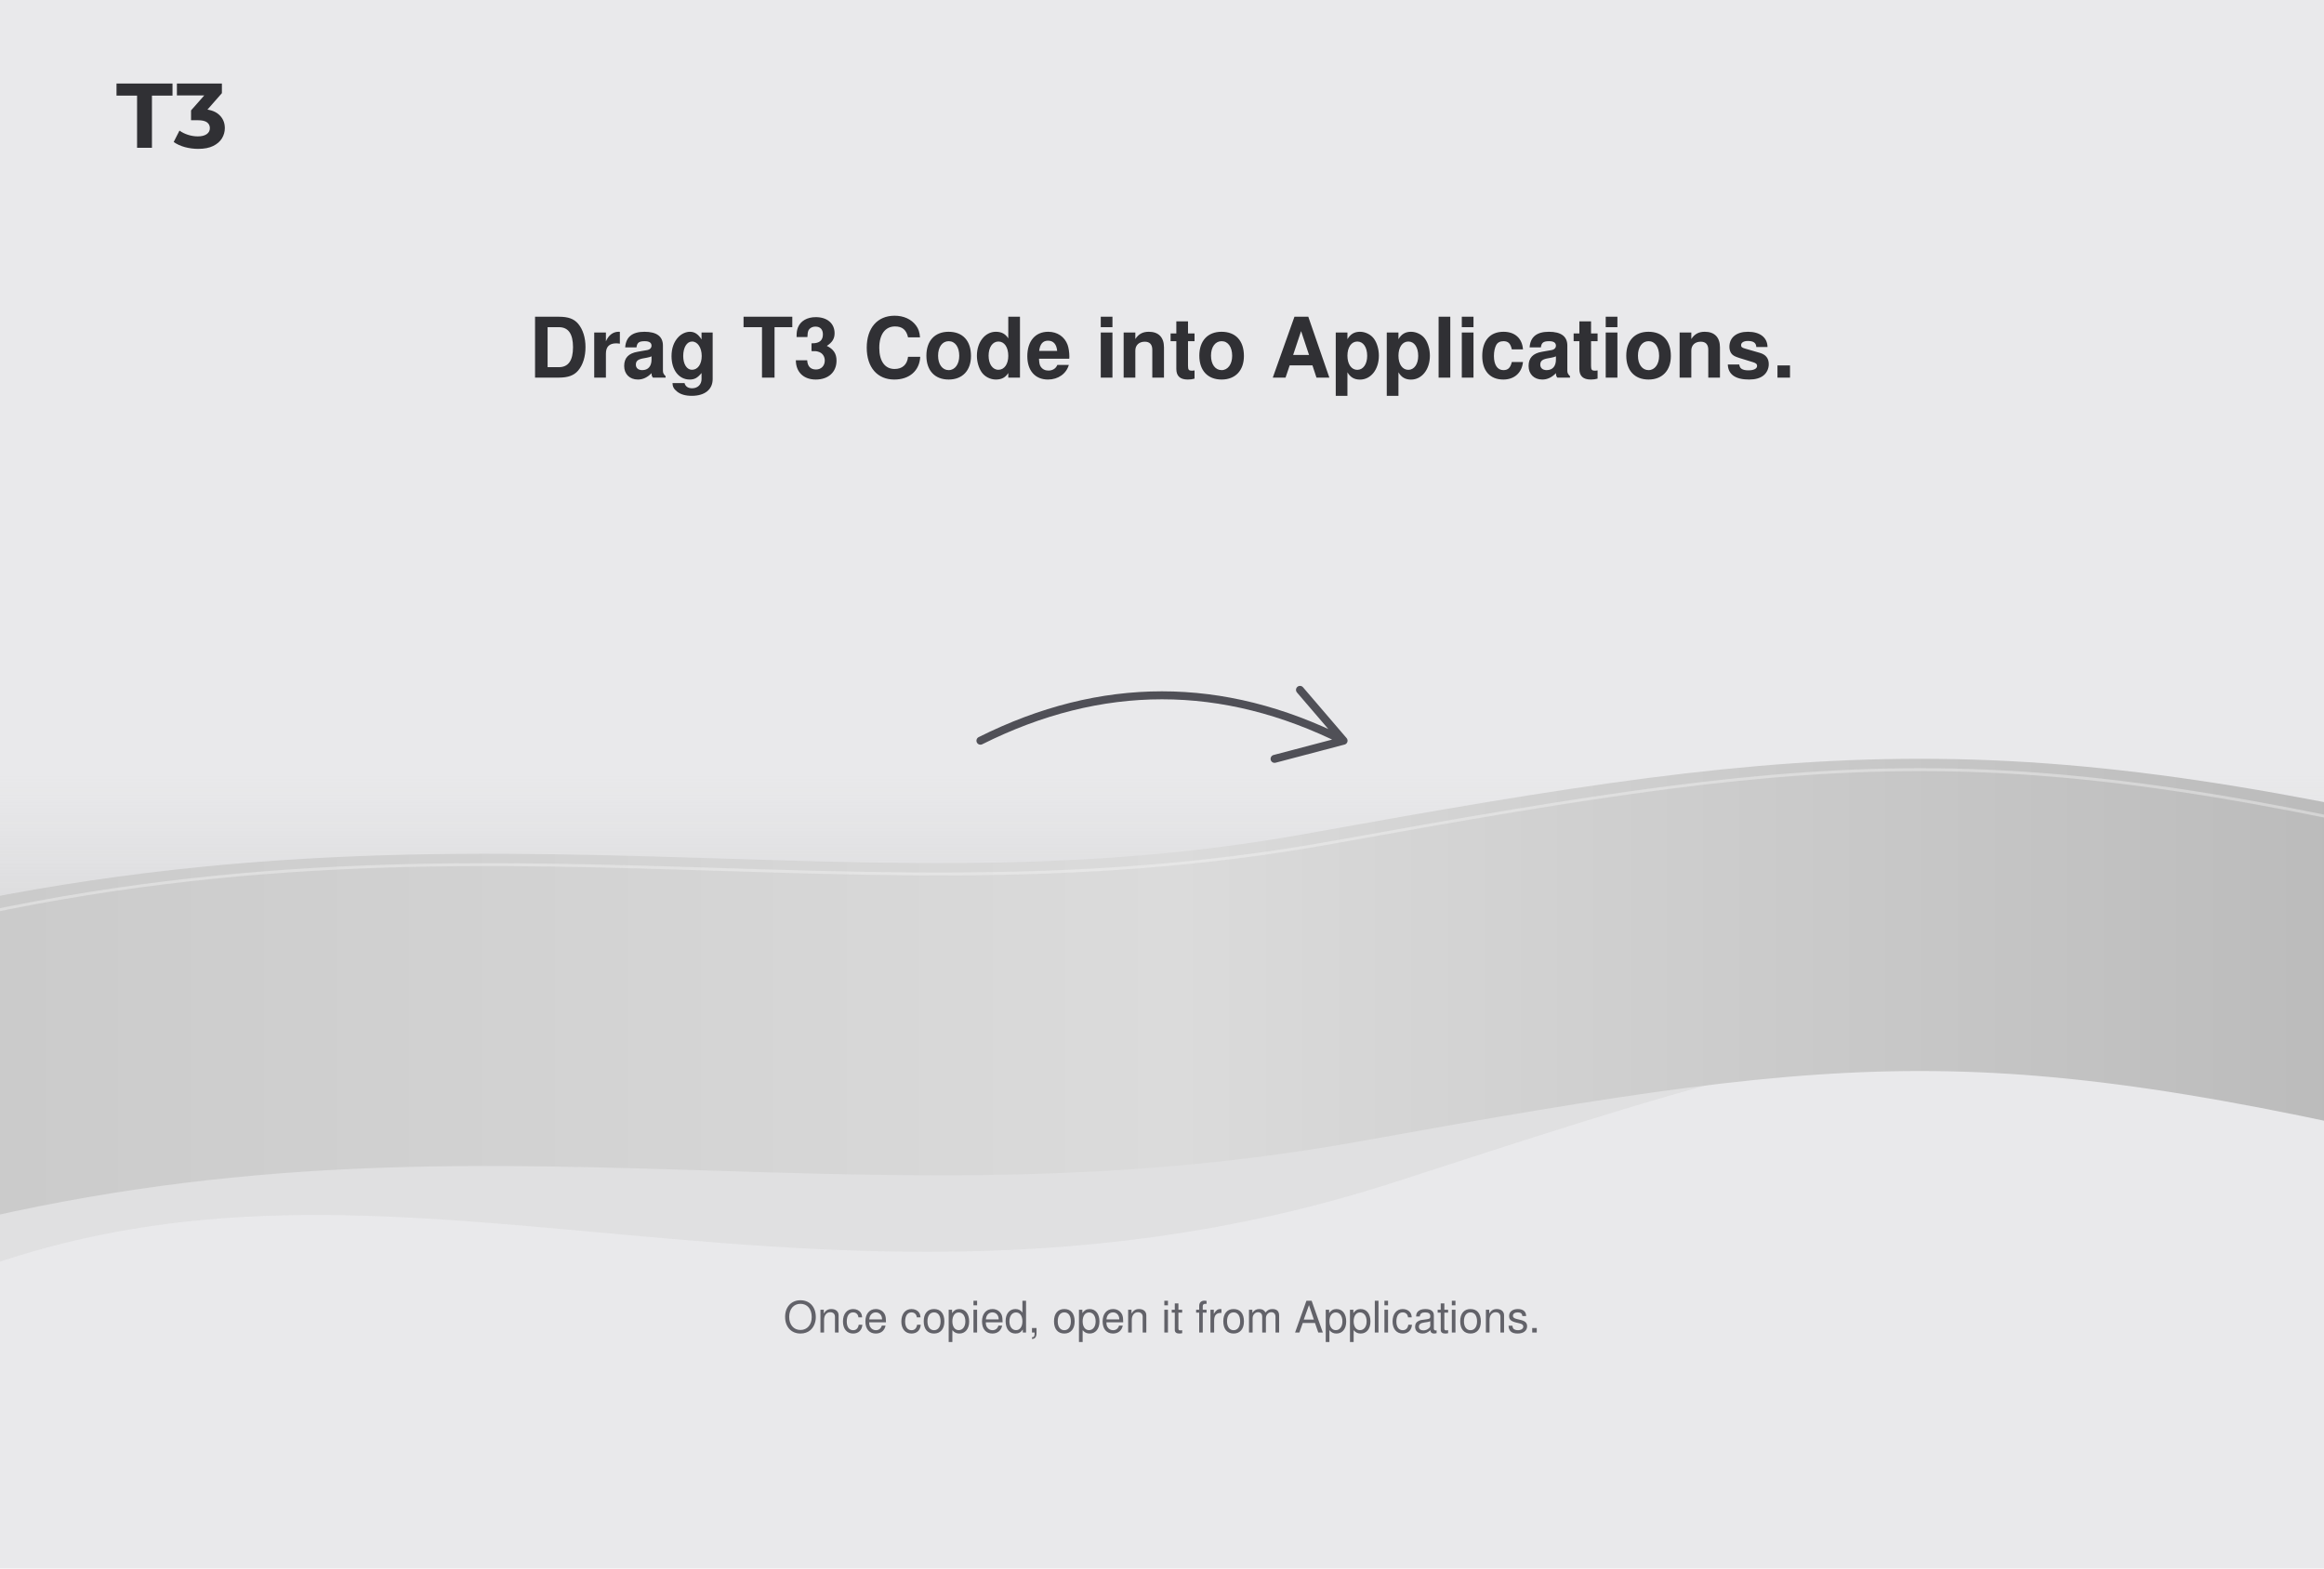
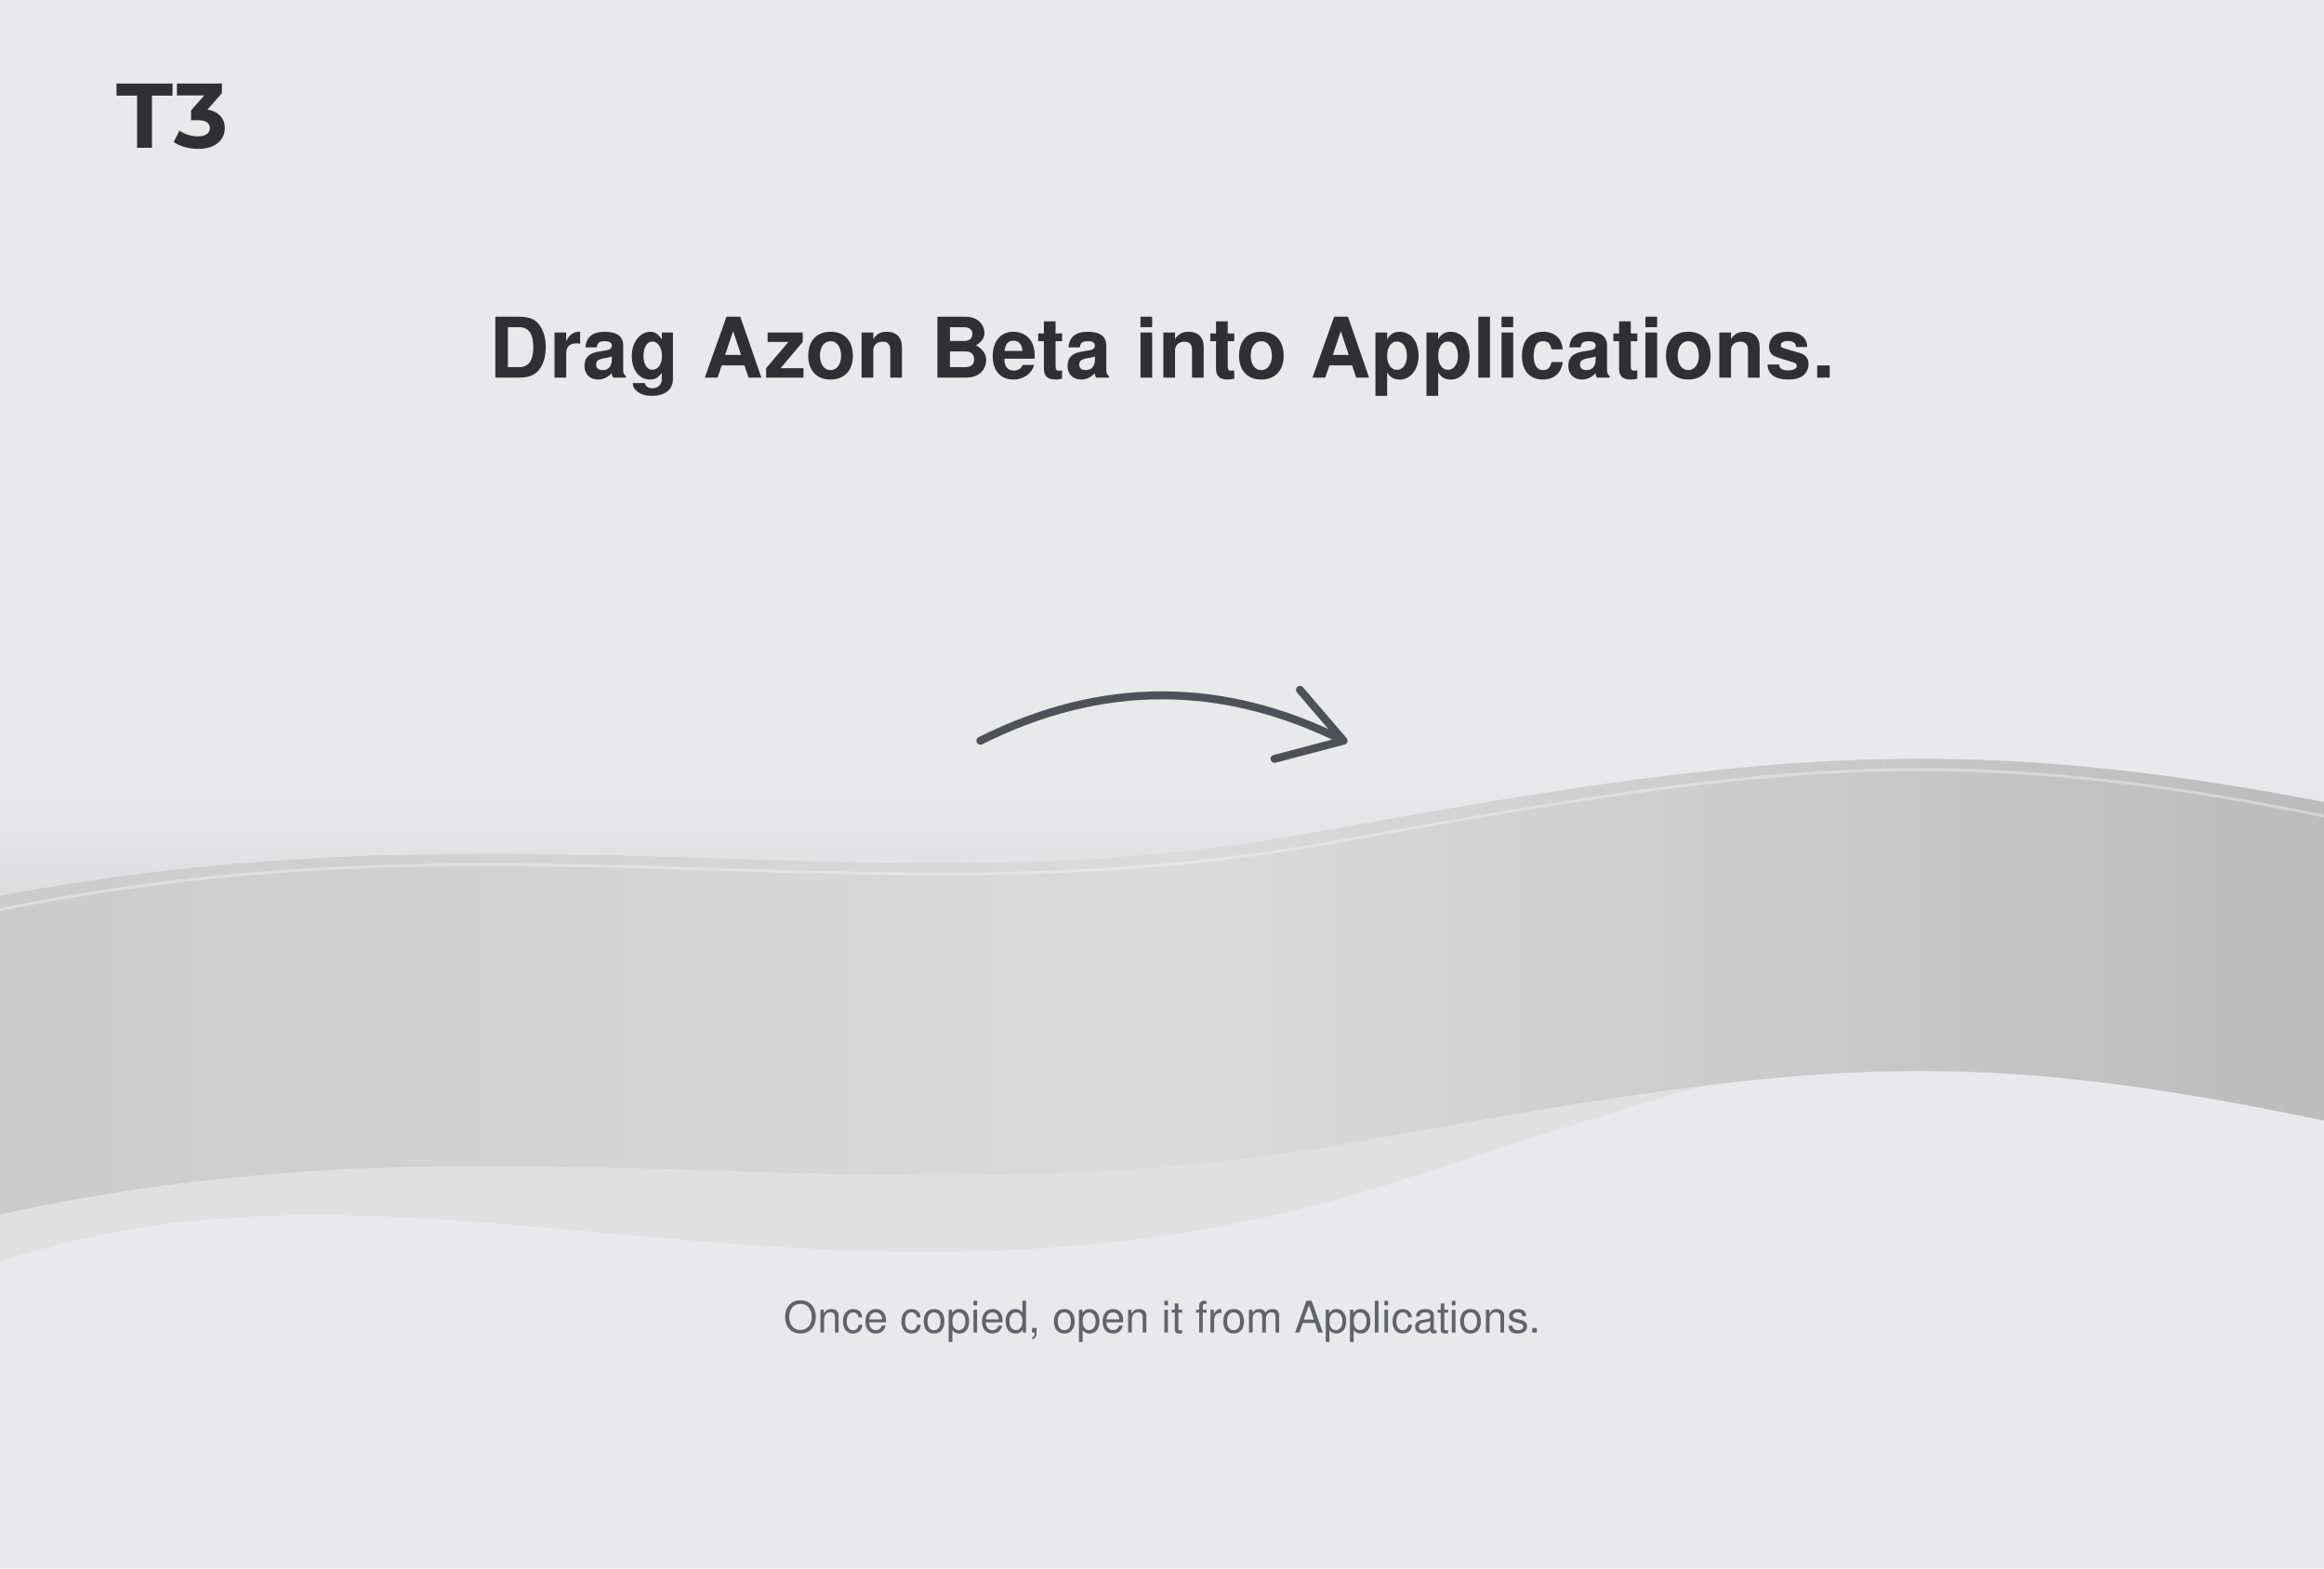
<svg xmlns="http://www.w3.org/2000/svg" width="1280" height="864" viewBox="0 0 640 432">
  <defs>
    <linearGradient id="veil" x1="0" y1="0" x2="0" y2="1">
      <stop stop-color="#B7B7B7" stop-opacity="0" />
      <stop offset=".55" stop-color="#A5A5A5" stop-opacity=".24" />
      <stop offset="1" stop-color="#D1D1D1" stop-opacity=".4" />
    </linearGradient>
    <linearGradient id="silk" x1="0" y1="0" x2="1" y2="0">
      <stop stop-color="#C8C8C8" />
      <stop offset=".5" stop-color="#DBDBDB" />
      <stop offset="1" stop-color="#B5B5B5" />
    </linearGradient>
  </defs>
  <rect width="640" height="432" fill="#E9E9EB" />
  <path d="M-60 293C95 220 214 304 362 256S559 191 707 257" stroke="url(#veil)" stroke-width="146" fill="none" opacity="1" stroke-linecap="round" stroke-linejoin="round" />
  <path d="M-60 306C113 252 223 298 367 272S553 242 707 280" stroke="url(#silk)" stroke-width="86" fill="none" opacity="1" stroke-linecap="round" stroke-linejoin="round" />
  <path d="M-60 266C113 212 223 258 367 232S553 202 707 240" stroke="#F5F5F5" stroke-width="0.8" fill="none" opacity="0.42" stroke-linecap="round" stroke-linejoin="round" />
  <svg x="32" y="23" width="30" height="18" viewBox="15.531 37 94.394 56.96" fill="#303034">
    <path d="M33.451 93V47.56H15.531V37H64.331V47.56H46.411V93H33.451ZM86.725 93.96C82.832 93.96 78.965 93.453 75.125 92.44C71.285 91.373 68.032 89.88 65.365 87.96L70.405 78.04C72.539 79.587 75.019 80.813 77.845 81.72C80.672 82.627 83.525 83.08 86.405 83.08C89.659 83.08 92.219 82.44 94.085 81.16C95.952 79.88 96.885 78.12 96.885 75.88C96.885 73.747 96.059 72.067 94.405 70.84C92.752 69.613 90.085 69 86.405 69H80.485V60.44L96.085 42.76L97.525 47.4H68.165V37H107.365V45.4L91.845 63.08L85.285 59.32H89.045C95.925 59.32 101.125 60.867 104.645 63.96C108.165 67.053 109.925 71.027 109.925 75.88C109.925 79.027 109.099 81.987 107.445 84.76C105.792 87.48 103.259 89.693 99.845 91.4C96.432 93.107 92.059 93.96 86.725 93.96Z" />
  </svg>
-   <text x="320" y="104" fill="#303034" font-family="Helvetica" font-size="23" font-weight="700" text-anchor="middle">Drag T3 Code into Applications.</text>
+   <text x="320" y="104" fill="#303034" font-family="Helvetica" font-size="23" font-weight="700" text-anchor="middle">Drag Azon Beta into Applications.</text>
  <path d="M270 204Q320 179 370 204M358 190L370 204L351 209" stroke="#505057" stroke-width="2.2" fill="none" opacity="1" stroke-linecap="round" stroke-linejoin="round" />
  <text x="320" y="367" fill="#626269" font-family="Helvetica" font-size="12" font-weight="400" text-anchor="middle">Once copied, open it from Applications.</text>
</svg>
